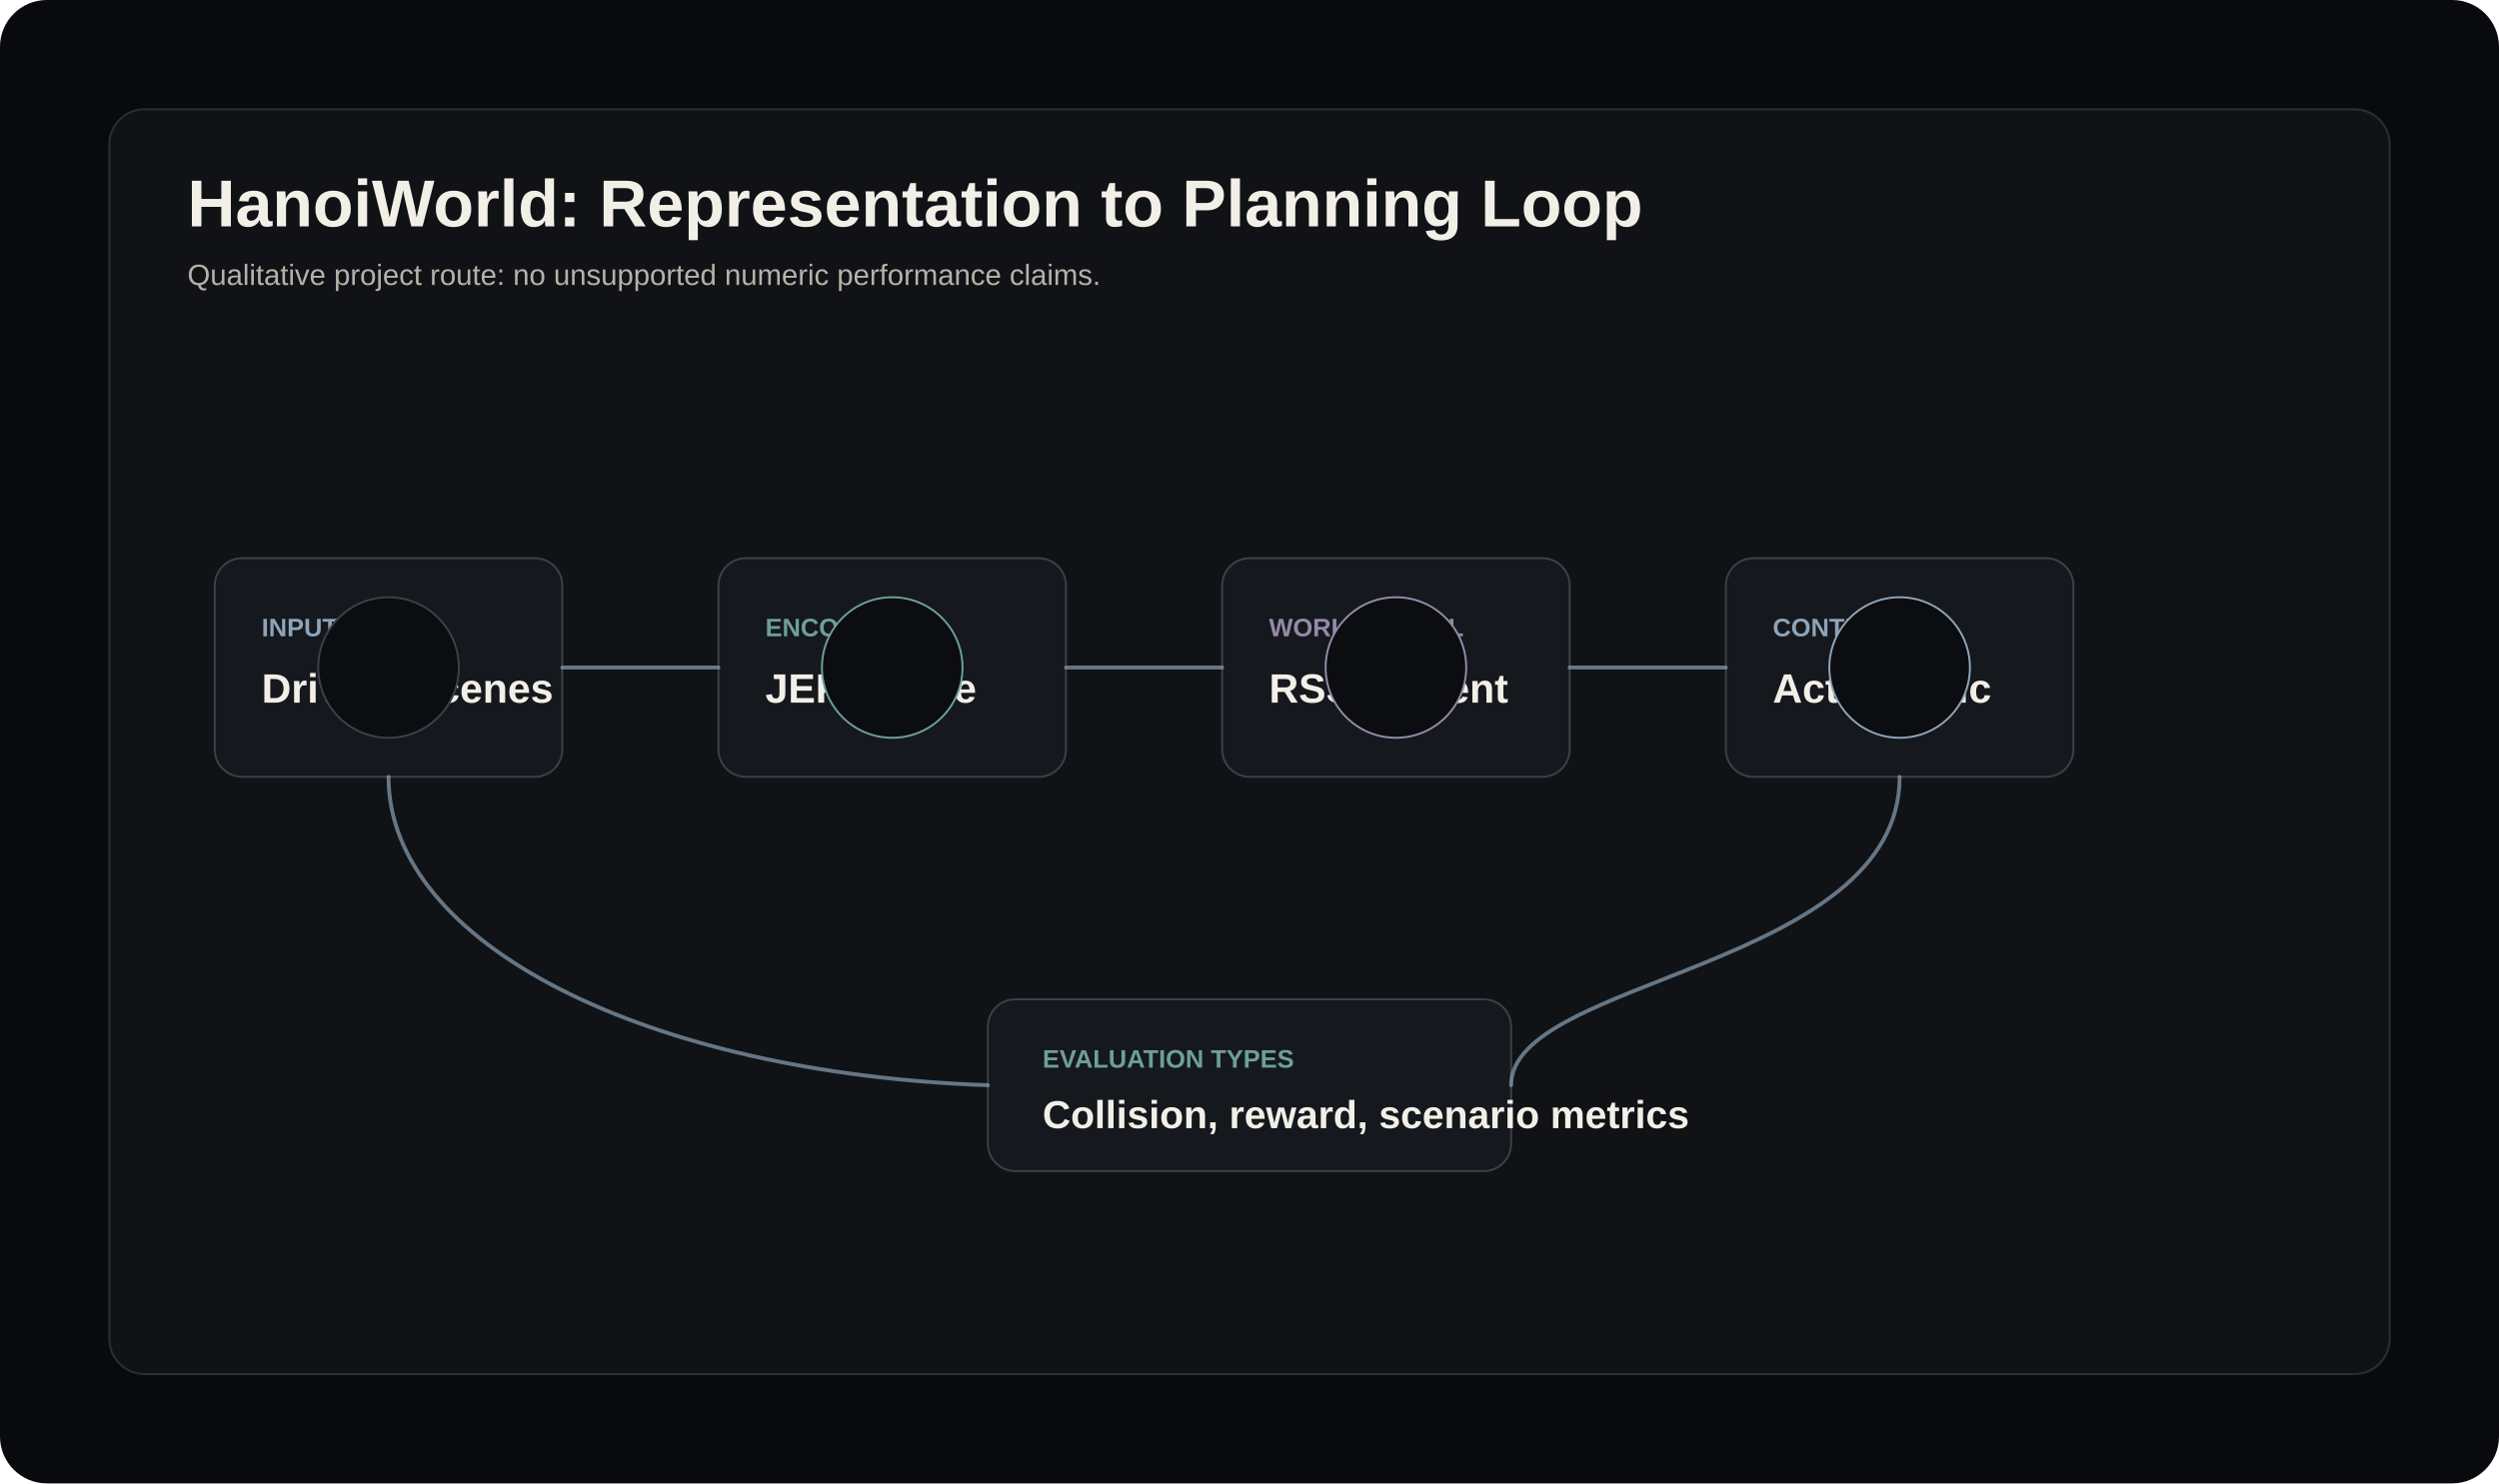
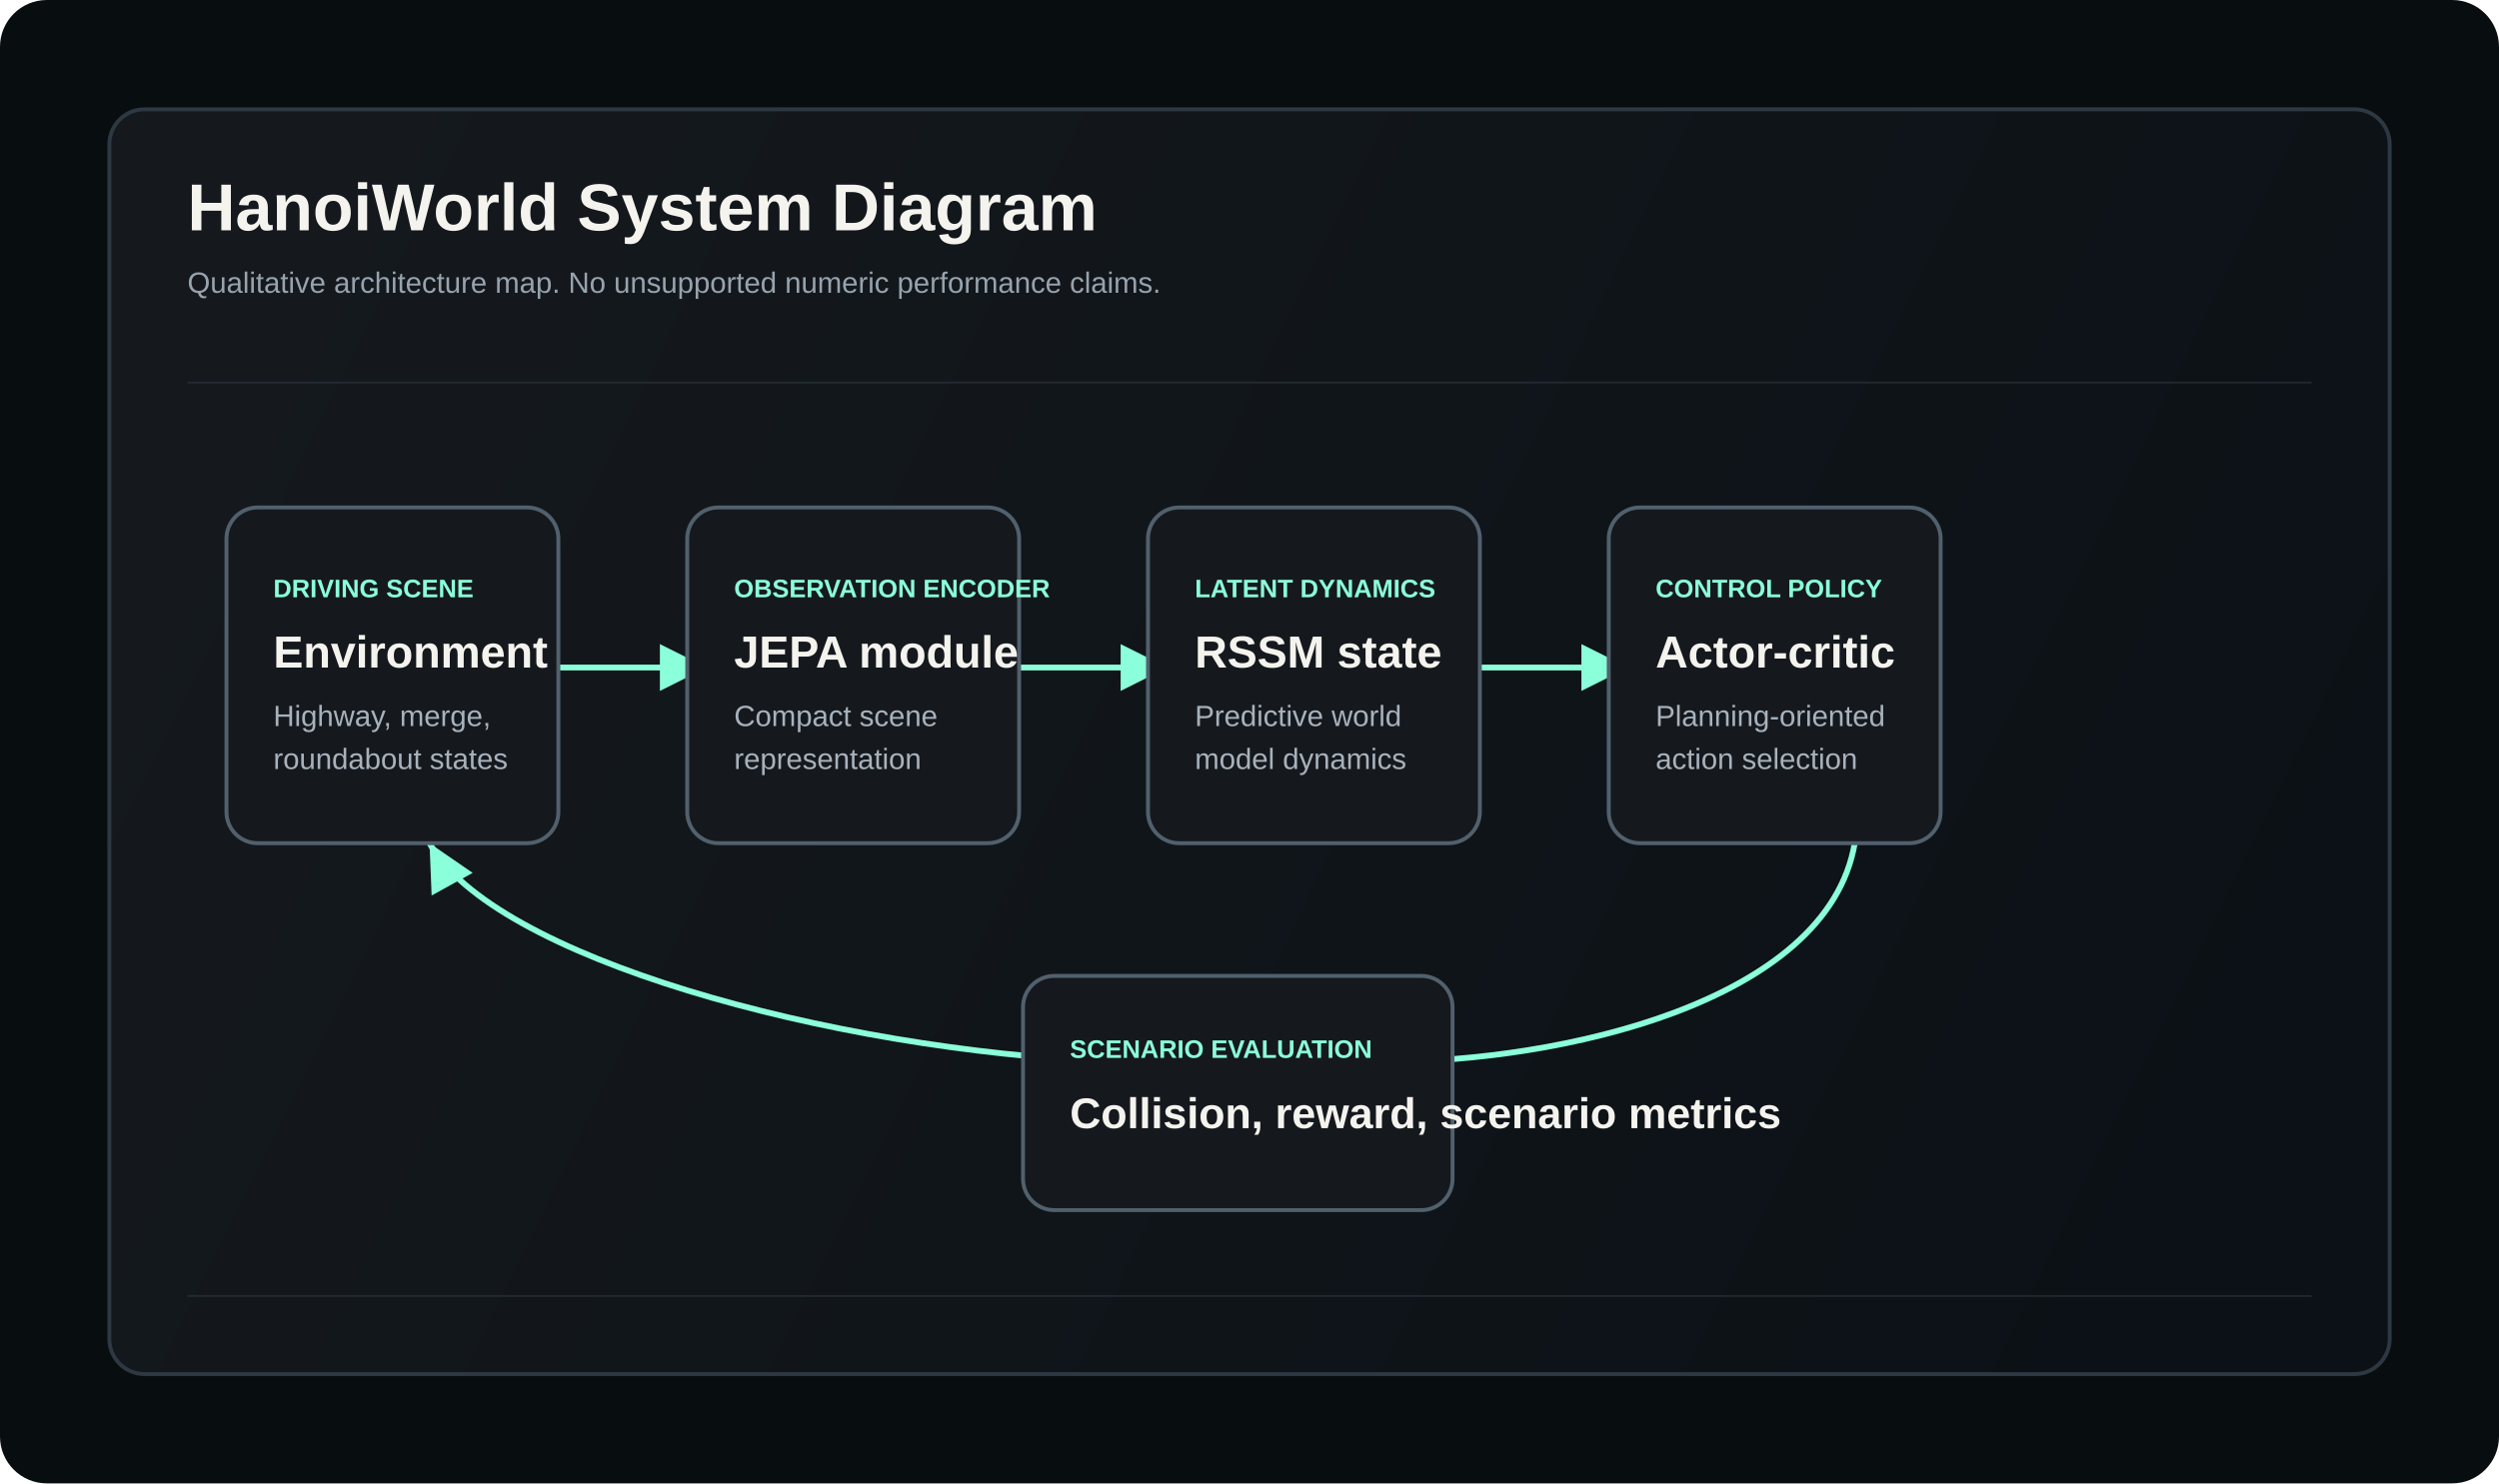
<svg xmlns="http://www.w3.org/2000/svg" width="1280" height="760" viewBox="0 0 1280 760" fill="none" role="img" aria-labelledby="title desc">
-   <rect width="1280" height="760" rx="24" fill="#090A0D" />
-   <rect x="56" y="56" width="1168" height="648" rx="18" fill="#101216" stroke="#2A2E35" />
-   <text x="96" y="116" fill="#F2EFE7" font-family="Arial, sans-serif" font-size="34" font-weight="700">HanoiWorld: Representation to Planning Loop</text>
-   <text x="96" y="146" fill="#B7B1A7" font-family="Arial, sans-serif" font-size="15">Qualitative project route: no unsupported numeric performance claims.</text>
-   <g fill="#15181D" stroke="#3A414B">
-     <rect x="110" y="286" width="178" height="112" rx="14" />
-     <rect x="368" y="286" width="178" height="112" rx="14" />
-     <rect x="626" y="286" width="178" height="112" rx="14" />
-     <rect x="884" y="286" width="178" height="112" rx="14" />
-     <rect x="506" y="512" width="268" height="88" rx="14" />
+   <defs>
+     <marker id="arrowMint" markerWidth="12" markerHeight="12" refX="10" refY="6" orient="auto" markerUnits="strokeWidth">
+       <path d="M2 2L10 6L2 10Z" fill="#8BFFD9" />
+     </marker>
+     <linearGradient id="panelGlow" x1="130" y1="126" x2="1138" y2="622" gradientUnits="userSpaceOnUse">
+       <stop stop-color="#15191E" />
+       <stop offset="1" stop-color="#0B1116" />
+     </linearGradient>
+   </defs>
+   <rect width="1280" height="760" rx="24" fill="#080D10" />
+   <rect x="56" y="56" width="1168" height="648" rx="18" fill="url(#panelGlow)" stroke="#2E3842" stroke-width="2" />
+   <text x="96" y="118" fill="#F4F3EE" font-family="Arial, sans-serif" font-size="34" font-weight="700">HanoiWorld System Diagram</text>
+   <text x="96" y="150" fill="#97A3AD" font-family="Arial, sans-serif" font-size="15">Qualitative architecture map. No unsupported numeric performance claims.</text>
+   <g stroke="#8BFFD9" stroke-width="3" stroke-linecap="round" marker-end="url(#arrowMint)">
+     <path d="M286 342H362" />
+     <path d="M522 342H598" />
+     <path d="M758 342H834" />
+     <path d="M950 432C936 514 798 544 710 544" />
+     <path d="M570 544C424 538 252 490 220 432" />
+   </g>
+   <g fill="#15191E" stroke="#51606D" stroke-width="2">
+     <rect x="116" y="260" width="170" height="172" rx="16" />
+     <rect x="352" y="260" width="170" height="172" rx="16" />
+     <rect x="588" y="260" width="170" height="172" rx="16" />
+     <rect x="824" y="260" width="170" height="172" rx="16" />
+     <rect x="524" y="500" width="220" height="120" rx="16" />
  </g>
  <g font-family="Arial, sans-serif">
-     <text x="134" y="326" fill="#8EA4B8" font-size="13" font-weight="700">INPUT</text>
-     <text x="134" y="360" fill="#F2EFE7" font-size="21" font-weight="700">Driving scenes</text>
-     <text x="392" y="326" fill="#6D9F9B" font-size="13" font-weight="700">ENCODER</text>
-     <text x="392" y="360" fill="#F2EFE7" font-size="21" font-weight="700">JEPA-style</text>
-     <text x="650" y="326" fill="#948AA8" font-size="13" font-weight="700">WORLD MODEL</text>
-     <text x="650" y="360" fill="#F2EFE7" font-size="21" font-weight="700">RSSM latent</text>
-     <text x="908" y="326" fill="#8EA4B8" font-size="13" font-weight="700">CONTROL</text>
-     <text x="908" y="360" fill="#F2EFE7" font-size="21" font-weight="700">Actor-critic</text>
-     <text x="534" y="547" fill="#6D9F9B" font-size="13" font-weight="700">EVALUATION TYPES</text>
-     <text x="534" y="578" fill="#F2EFE7" font-size="20" font-weight="700">Collision, reward, scenario metrics</text>
+     <text x="140" y="306" fill="#8BFFD9" font-size="13" font-weight="700">DRIVING SCENE</text>
+     <text x="140" y="342" fill="#F4F3EE" font-size="23" font-weight="700">Environment</text>
+     <text x="140" y="372" fill="#A8B2BC" font-size="15">Highway, merge,</text>
+     <text x="140" y="394" fill="#A8B2BC" font-size="15">roundabout states</text>
+     <text x="376" y="306" fill="#8BFFD9" font-size="13" font-weight="700">OBSERVATION ENCODER</text>
+     <text x="376" y="342" fill="#F4F3EE" font-size="23" font-weight="700">JEPA module</text>
+     <text x="376" y="372" fill="#A8B2BC" font-size="15">Compact scene</text>
+     <text x="376" y="394" fill="#A8B2BC" font-size="15">representation</text>
+     <text x="612" y="306" fill="#8BFFD9" font-size="13" font-weight="700">LATENT DYNAMICS</text>
+     <text x="612" y="342" fill="#F4F3EE" font-size="23" font-weight="700">RSSM state</text>
+     <text x="612" y="372" fill="#A8B2BC" font-size="15">Predictive world</text>
+     <text x="612" y="394" fill="#A8B2BC" font-size="15">model dynamics</text>
+     <text x="848" y="306" fill="#8BFFD9" font-size="13" font-weight="700">CONTROL POLICY</text>
+     <text x="848" y="342" fill="#F4F3EE" font-size="23" font-weight="700">Actor-critic</text>
+     <text x="848" y="372" fill="#A8B2BC" font-size="15">Planning-oriented</text>
+     <text x="848" y="394" fill="#A8B2BC" font-size="15">action selection</text>
+     <text x="548" y="542" fill="#8BFFD9" font-size="13" font-weight="700">SCENARIO EVALUATION</text>
+     <text x="548" y="578" fill="#F4F3EE" font-size="22" font-weight="700">Collision, reward, scenario metrics</text>
  </g>
-   <g stroke="#8EA4B8" stroke-width="2" stroke-linecap="round" opacity="0.68">
-     <path d="M288 342H368" />
-     <path d="M546 342H626" />
-     <path d="M804 342H884" />
-     <path d="M973 398C973 496 774 501 774 556" />
-     <path d="M506 556C332 550 199 484 199 398" />
+   <g stroke="#2E3842" stroke-width="1" opacity="0.55">
+     <path d="M96 196H1184" />
+     <path d="M96 664H1184" />
  </g>
-   <circle cx="199" cy="342" r="36" fill="#0B0D10" stroke="#3A414B" />
-   <circle cx="457" cy="342" r="36" fill="#0B0D10" stroke="#6D9F9B" />
-   <circle cx="715" cy="342" r="36" fill="#0B0D10" stroke="#948AA8" />
-   <circle cx="973" cy="342" r="36" fill="#0B0D10" stroke="#8EA4B8" />
</svg>
